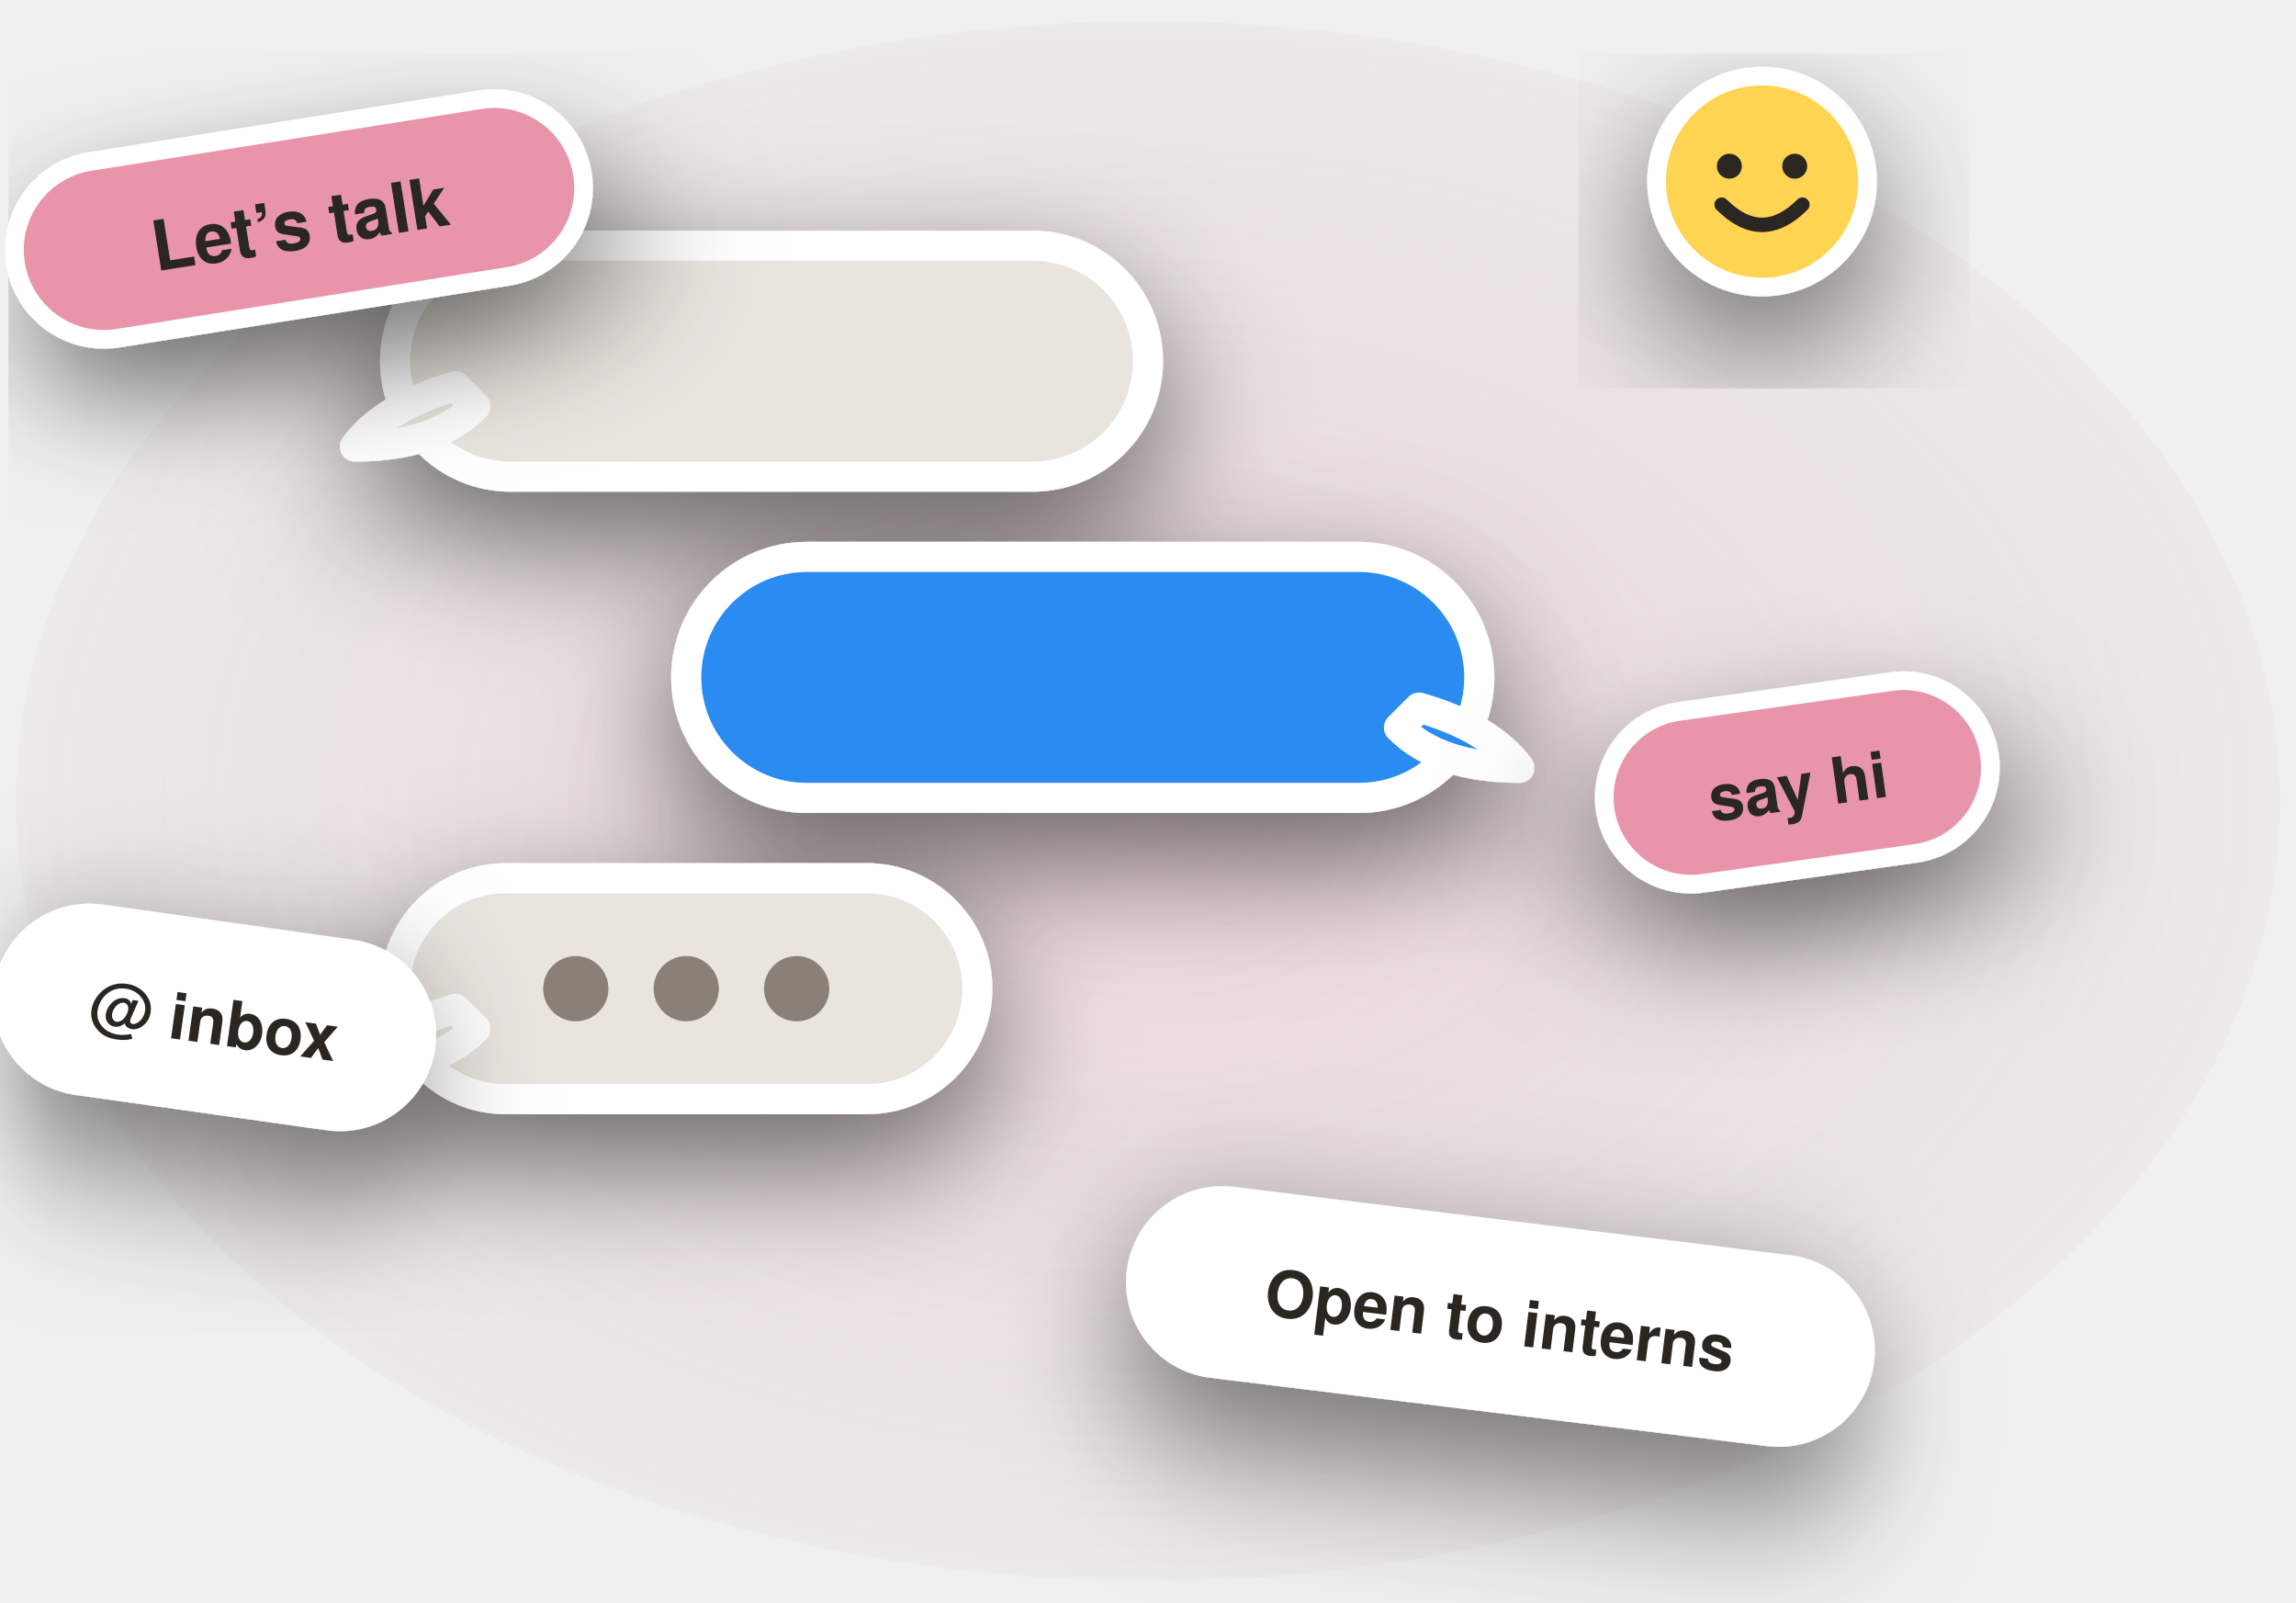
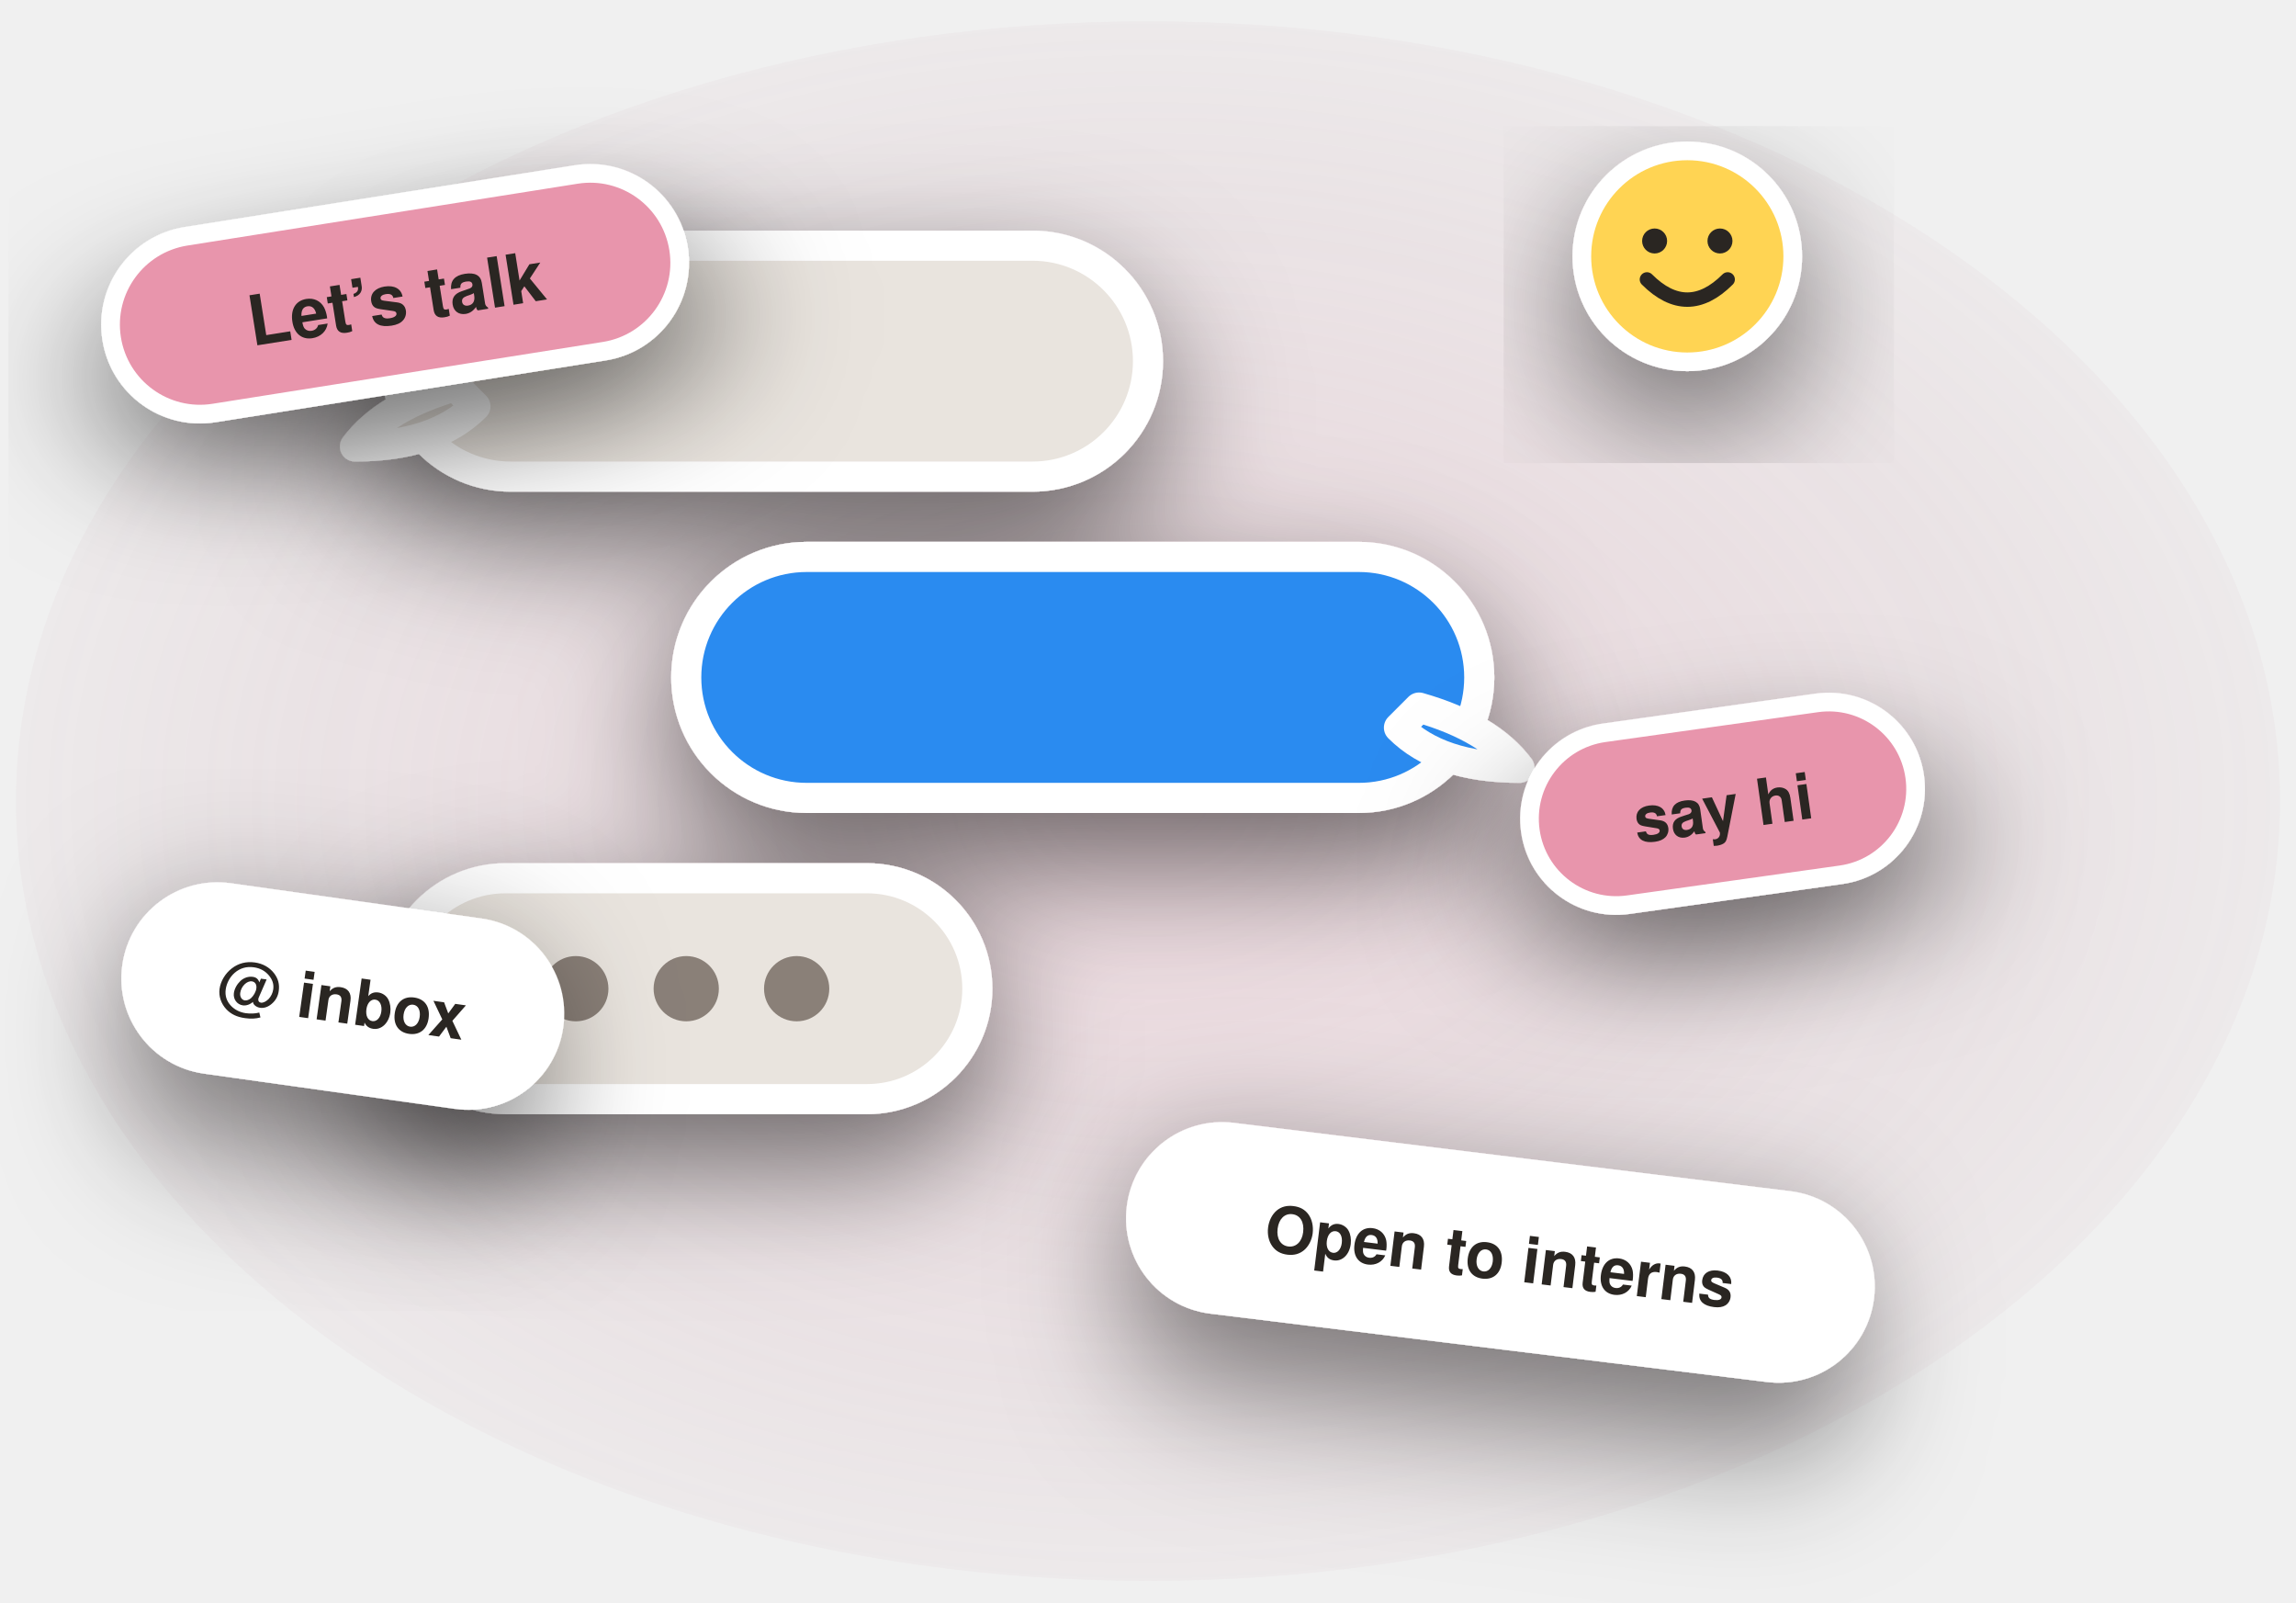
<svg xmlns="http://www.w3.org/2000/svg" viewBox="0 0 430 300" width="430" height="300">
  <defs>
    <filter id="d" x="-30%" y="-30%" width="170%" height="170%">
      <feDropShadow dx="0" dy="10" stdDeviation="13" flood-color="#000000" flood-opacity="0.55" />
    </filter>
    <radialGradient id="g" cx="50%" cy="50%" r="62%">
      <stop offset="0" stop-color="#E895AC" stop-opacity="0.24" />
      <stop offset="1" stop-color="#93475E" stop-opacity="0" />
    </radialGradient>
    <filter id="cut" x="-30%" y="-30%" width="160%" height="160%">
      <feDropShadow dx="0" dy="10" stdDeviation="12" flood-color="#000000" flood-opacity="0.55" />
    </filter>
  </defs>
  <ellipse cx="215" cy="150" rx="212" ry="146" fill="url(#g)" />
  <g transform="translate(74 46) scale(0.94)" filter="url(#d)">
    <rect x="0" y="0" width="150" height="46" rx="23.0" fill="#E9E4DE" stroke="#FFFFFF" stroke-width="6" stroke-linejoin="round" stroke-linecap="round" />
    <path d="M12 28q-14 4-20 12 16 0 24-8z" fill="#E9E4DE" stroke="#FFFFFF" stroke-width="6" stroke-linejoin="round" stroke-linecap="round" />
    <rect x="58" y="62" width="158" height="48" rx="24.0" fill="#2C8BF0" stroke="#FFFFFF" stroke-width="6" stroke-linejoin="round" stroke-linecap="round" />
    <path d="M204 92q14 4 20 12-16 0-24-8z" fill="#2C8BF0" stroke="#FFFFFF" stroke-width="6" stroke-linejoin="round" stroke-linecap="round" />
    <rect x="0" y="126" width="116" height="44" rx="22.0" fill="#E9E4DE" stroke="#FFFFFF" stroke-width="6" stroke-linejoin="round" stroke-linecap="round" />
    <path d="M12 152q-14 4-20 12 16 0 24-8z" fill="#E9E4DE" stroke="#FFFFFF" stroke-width="6" stroke-linejoin="round" stroke-linecap="round" />
    <circle cx="36" cy="148" r="6.5" fill="#8A8078" />
    <circle cx="58" cy="148" r="6.5" fill="#8A8078" />
    <circle cx="80" cy="148" r="6.5" fill="#8A8078" />
  </g>
-   <g transform="rotate(-9 56.0 41.0)" filter="url(#d)">
-     <rect x="0.5" y="22.5" width="111.0" height="37" rx="18.5" fill="#FFFFFF" />
-     <rect x="4" y="26" width="104.0" height="30" rx="15.0" fill="#E895AC" />
-     <text x="56.0" y="46.5" text-anchor="middle" font-family="Helvetica Neue,Helvetica,Arial,sans-serif" font-size="13" font-weight="700" fill="#2A2521">Let’s talk</text>
+   <g transform="rotate(-9 74.0 55.0)" filter="url(#d)">
+     <rect x="18.5" y="36.5" width="111.0" height="37" rx="18.5" fill="#FFFFFF" />
+     <rect x="22" y="40" width="104.0" height="30" rx="15.0" fill="#E895AC" />
+     <text x="74.0" y="60.5" text-anchor="middle" font-family="Helvetica Neue,Helvetica,Arial,sans-serif" font-size="13" font-weight="700" fill="#2A2521">Let’s talk</text>
  </g>
-   <g transform="rotate(7 281.0 246.5)" filter="url(#d)">
-     <rect x="210.5" y="228.5" width="141.0" height="36" rx="18.0" fill="#FFFFFF" />
-     <rect x="214" y="232" width="134.0" height="29" rx="14.5" fill="#FFFFFF" />
-     <text x="281.0" y="251.5" text-anchor="middle" font-family="Helvetica Neue,Helvetica,Arial,sans-serif" font-size="12" font-weight="700" fill="#2A2521">Open to interns</text>
+   <g transform="rotate(7 281.0 234.5)" filter="url(#d)">
+     <rect x="210.5" y="216.5" width="141.0" height="36" rx="18.0" fill="#FFFFFF" />
+     <rect x="214" y="220" width="134.0" height="29" rx="14.5" fill="#FFFFFF" />
+     <text x="281.0" y="239.5" text-anchor="middle" font-family="Helvetica Neue,Helvetica,Arial,sans-serif" font-size="12" font-weight="700" fill="#2A2521">Open to interns</text>
  </g>
-   <g transform="rotate(8 40.2 190.5)" filter="url(#d)">
-     <rect x="-1.5" y="172.5" width="83.4" height="36" rx="18.0" fill="#FFFFFF" />
-     <rect x="2" y="176" width="76.4" height="29" rx="14.5" fill="#FFFFFF" />
-     <text x="40.2" y="195.5" text-anchor="middle" font-family="Helvetica Neue,Helvetica,Arial,sans-serif" font-size="12" font-weight="700" fill="#2A2521">@ inbox</text>
+   <g transform="rotate(8 64.2 186.5)" filter="url(#d)">
+     <rect x="22.5" y="168.5" width="83.4" height="36" rx="18.0" fill="#FFFFFF" />
+     <rect x="26" y="172" width="76.4" height="29" rx="14.5" fill="#FFFFFF" />
+     <text x="64.2" y="191.5" text-anchor="middle" font-family="Helvetica Neue,Helvetica,Arial,sans-serif" font-size="12" font-weight="700" fill="#2A2521">@ inbox</text>
  </g>
-   <g transform="rotate(-8 336.6 146.5)" filter="url(#d)">
-     <rect x="298.5" y="128.5" width="76.2" height="36" rx="18.0" fill="#FFFFFF" />
-     <rect x="302" y="132" width="69.2" height="29" rx="14.5" fill="#E895AC" />
-     <text x="336.6" y="151.5" text-anchor="middle" font-family="Helvetica Neue,Helvetica,Arial,sans-serif" font-size="12" font-weight="700" fill="#2A2521">say hi</text>
+   <g transform="rotate(-8 322.6 150.5)" filter="url(#d)">
+     <rect x="284.5" y="132.5" width="76.2" height="36" rx="18.0" fill="#FFFFFF" />
+     <rect x="288" y="136" width="69.2" height="29" rx="14.5" fill="#E895AC" />
+     <text x="322.6" y="155.5" text-anchor="middle" font-family="Helvetica Neue,Helvetica,Arial,sans-serif" font-size="12" font-weight="700" fill="#2A2521">say hi</text>
  </g>
  <g filter="url(#d)">
-     <circle cx="330" cy="34" r="21.5" fill="#FFFFFF" />
-     <circle cx="330" cy="34" r="18" fill="#FFD452" />
-     <circle cx="323.88" cy="31.12" r="2.34" fill="#2A2521" />
-     <circle cx="336.12" cy="31.12" r="2.34" fill="#2A2521" />
-     <path d="M322.44 38.32q7.56 7.56 15.12 0" stroke="#2A2521" stroke-width="2.7" fill="none" stroke-linecap="round" />
+     <circle cx="316" cy="48" r="21.5" fill="#FFFFFF" />
+     <circle cx="316" cy="48" r="18" fill="#FFD452" />
+     <circle cx="309.88" cy="45.12" r="2.34" fill="#2A2521" />
+     <circle cx="322.12" cy="45.12" r="2.34" fill="#2A2521" />
+     <path d="M308.44 52.32q7.56 7.56 15.12 0" stroke="#2A2521" stroke-width="2.7" fill="none" stroke-linecap="round" />
  </g>
</svg>
